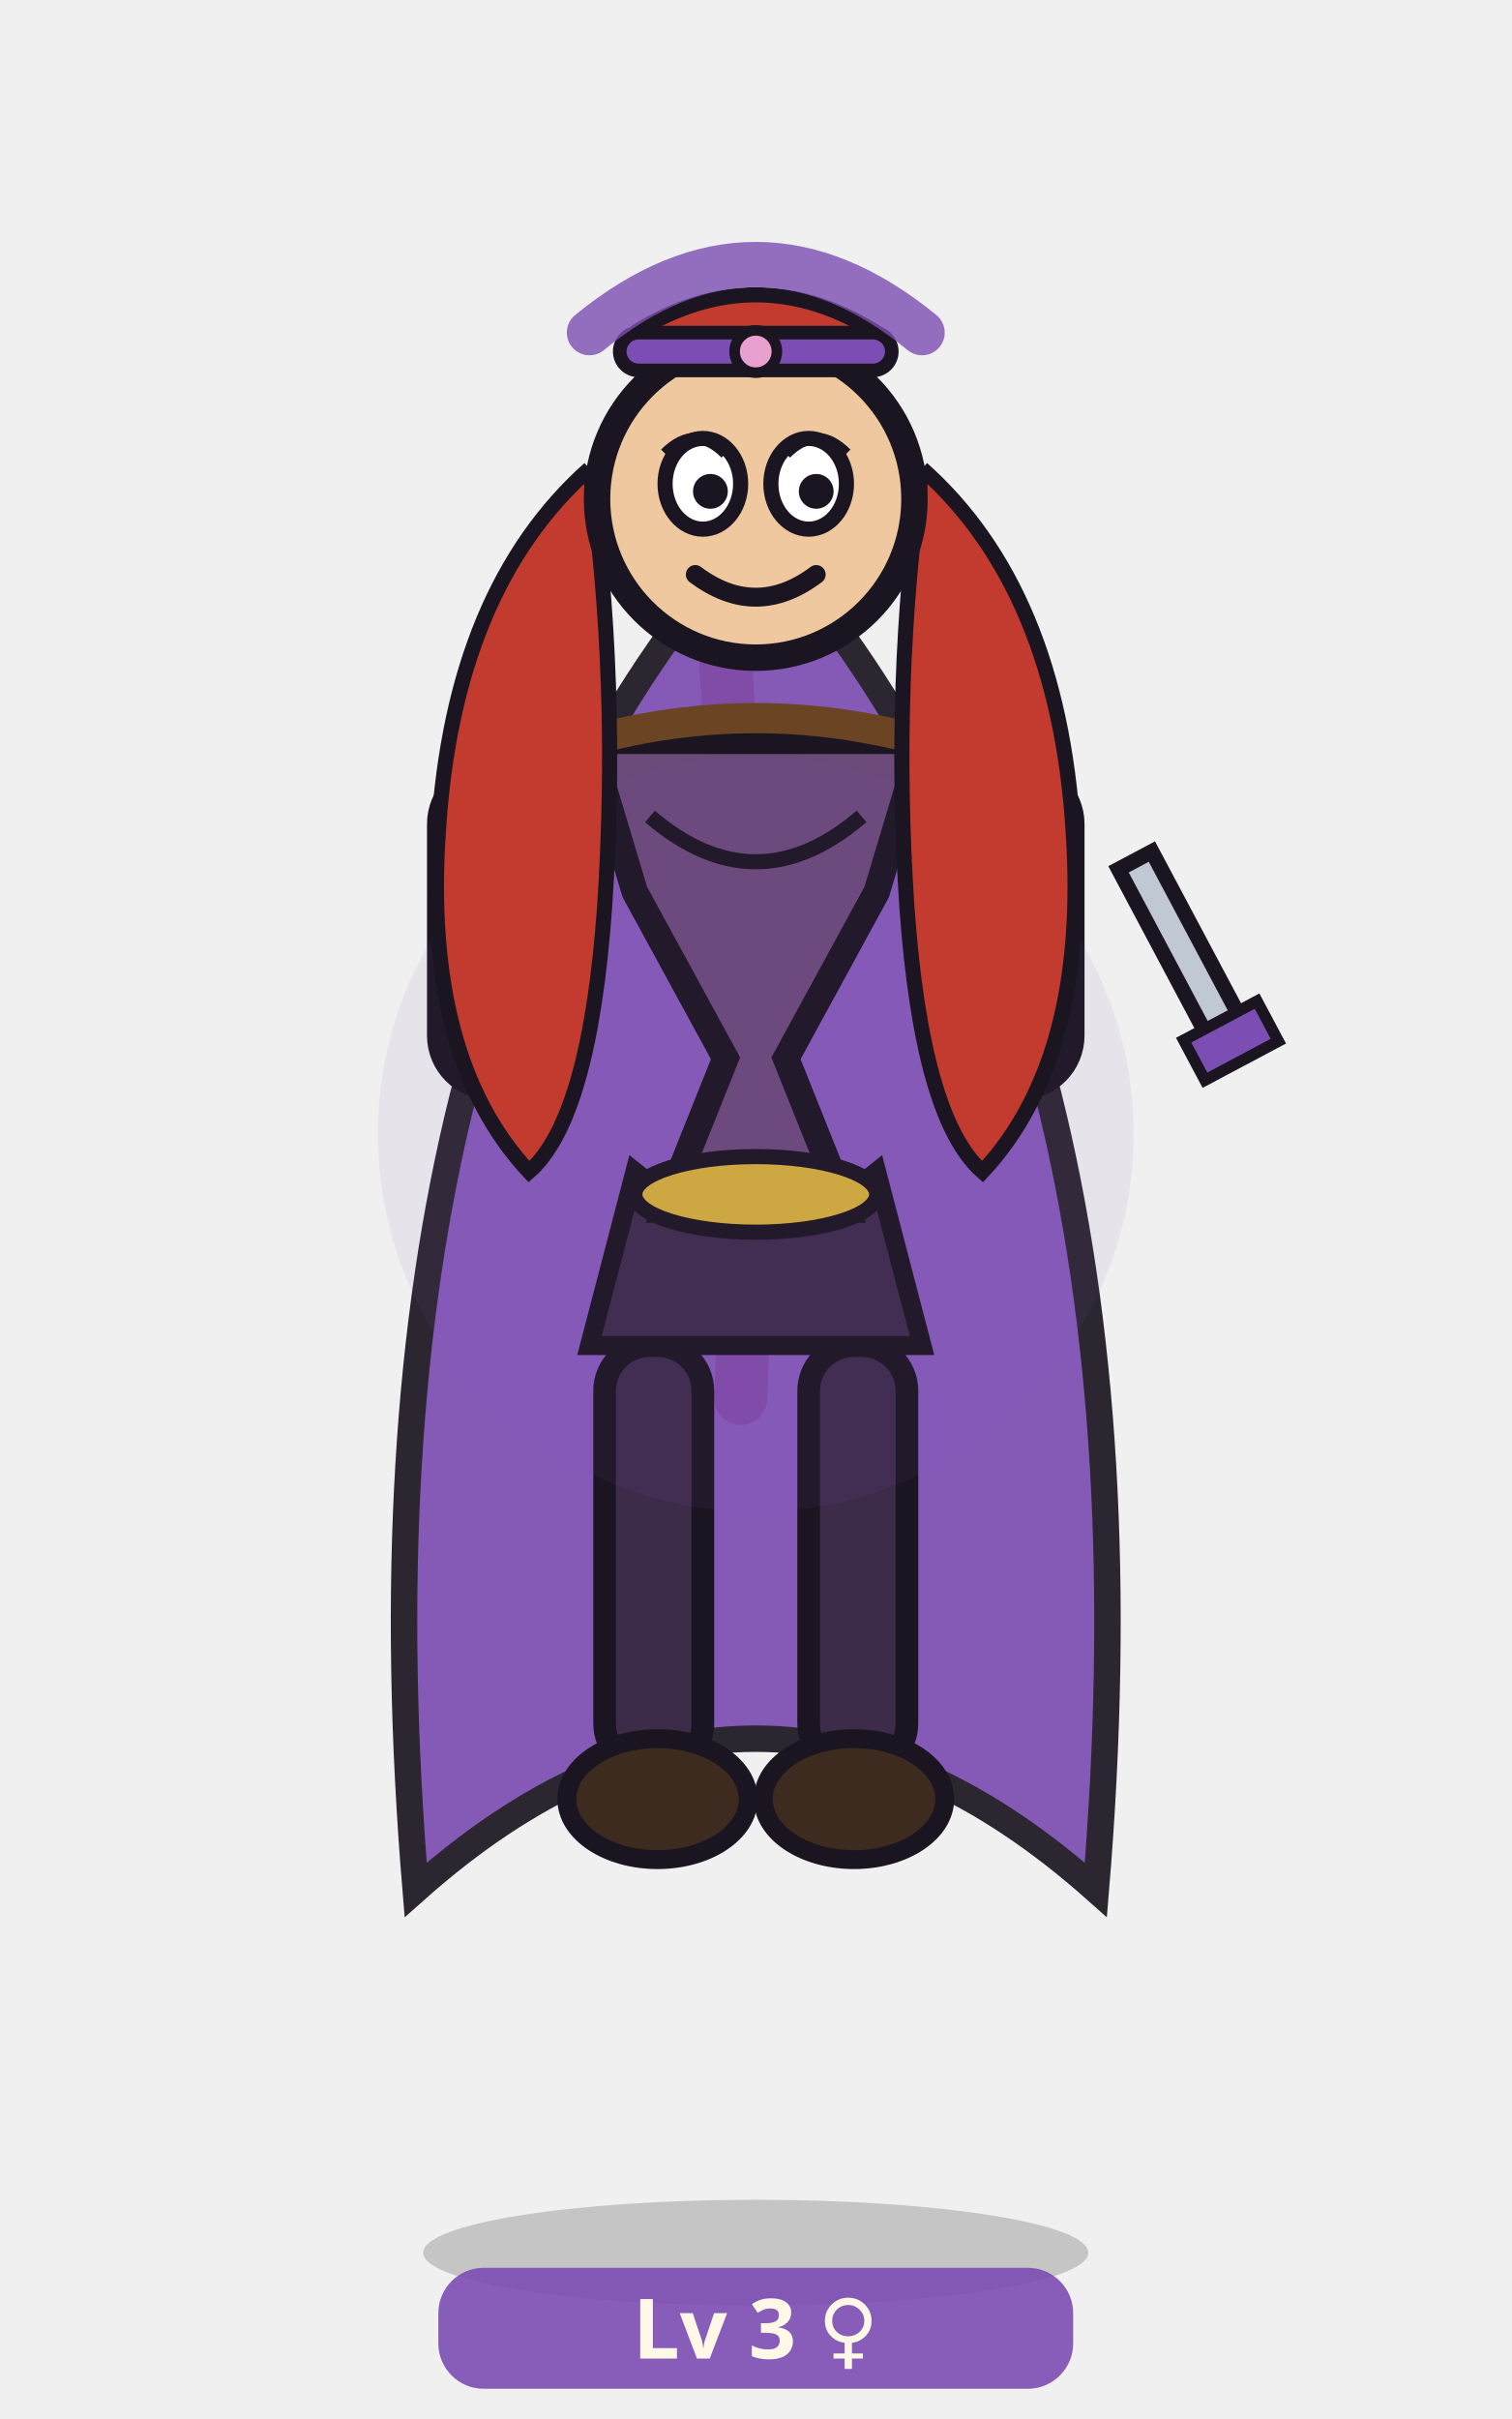
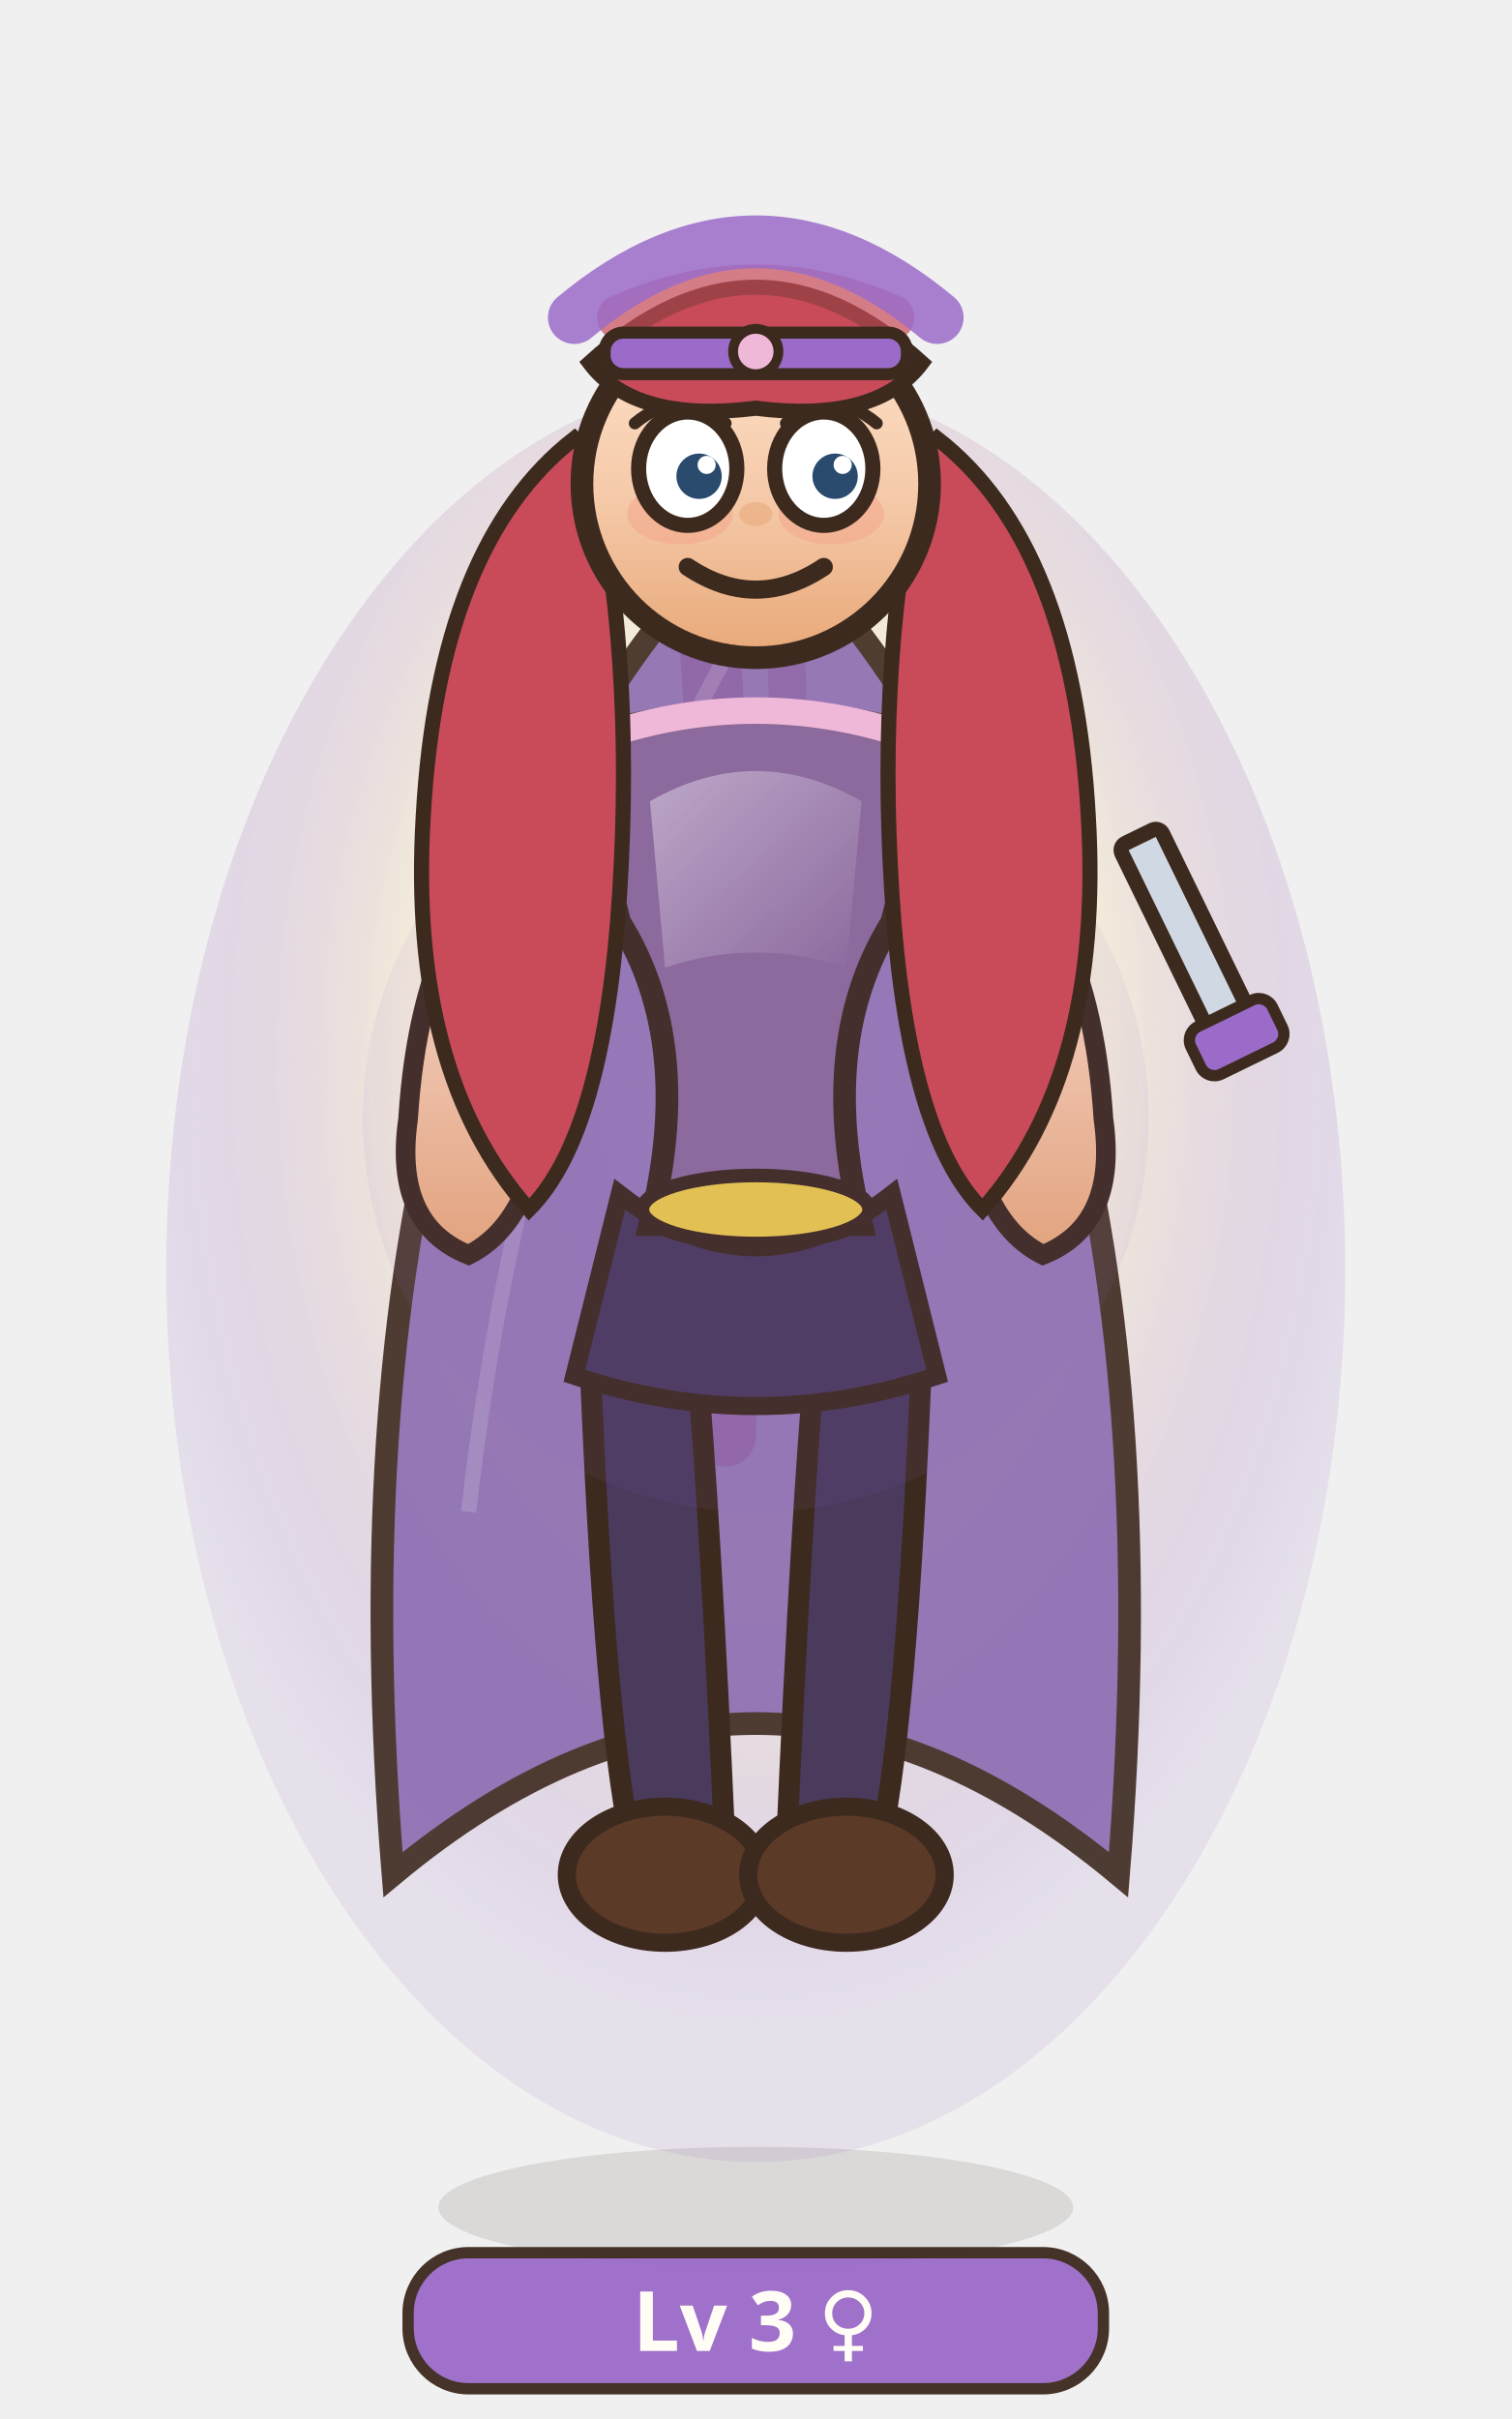
<svg xmlns="http://www.w3.org/2000/svg" viewBox="0 0 200 320" fill="none">
-   <path d="M96 88 Q100 140 98 185" fill="none" stroke="#C23B2E" stroke-width="7" stroke-linecap="round" />
-   <path d="M100 70 Q45 130 55 250 Q100 210 145 250 Q155 130 100 70" fill="#7C4DB2" stroke="#1a1520" stroke-width="3.5" opacity="0.92" />
-   <ellipse cx="100" cy="298" rx="44" ry="7" fill="#000" opacity="0.18" />
-   <rect x="80" y="178" width="13" height="56" rx="6" fill="#3D2B4A" stroke="#1a1520" stroke-width="3" />
-   <rect x="107" y="178" width="13" height="56" rx="6" fill="#3D2B4A" stroke="#1a1520" stroke-width="3" />
-   <ellipse cx="87" cy="238" rx="12" ry="8" fill="#3D2B1F" stroke="#1a1520" stroke-width="2.5" />
-   <ellipse cx="113" cy="238" rx="12" ry="8" fill="#3D2B1F" stroke="#1a1520" stroke-width="2.5" />
-   <path d="M84 155 Q100 168 116 155 L122 178 L78 178 Z" fill="#3D2B4A" stroke="#1a1520" stroke-width="2.5" />
-   <path d="M78 98 L122 98 L116 118 L104 140 L112 160 L88 160 L96 140 L84 118 Z" fill="#6B4A7A" stroke="#1a1520" stroke-width="3.5" />
-   <path d="M86 108 Q100 120 114 108" fill="#6B4A7A" stroke="#1a1520" stroke-width="2" />
-   <path d="M78 98 Q100 92 122 98" fill="none" stroke="#6B4423" stroke-width="4" stroke-linecap="round" />
-   <ellipse cx="100" cy="158" rx="16" ry="5" fill="#D4AF37" stroke="#1a1520" stroke-width="2" />
-   <rect x="58" y="102" width="14" height="42" rx="7" fill="#F0C8A0" stroke="#1a1520" stroke-width="3" />
-   <rect x="128" y="102" width="14" height="42" rx="7" fill="#F0C8A0" stroke="#1a1520" stroke-width="3" />
-   <g transform="translate(148,115) rotate(-28)">
-     <rect x="0" y="0" width="5" height="28" fill="#C0C8D4" stroke="#1a1520" stroke-width="2" />
-     <rect x="-3" y="24" width="11" height="6" fill="#7C4DB2" stroke="#1a1520" stroke-width="1.5" />
+   <defs>
+     <radialGradient id="bg" cx="50%" cy="38%" r="55%">
+       <stop offset="0%" stop-color="#FFF8E7" stop-opacity="0.95" />
+       <stop offset="55%" stop-color="#F5E6C8" stop-opacity="0.55" />
+       <stop offset="100%" stop-color="#9B6BC9" stop-opacity="0.12" />
+     </radialGradient>
+     <linearGradient id="skinG" x1="0" y1="0" x2="0" y2="1">
+       <stop offset="0%" stop-color="#FFE4CC" />
+       <stop offset="55%" stop-color="#F5C9A8" />
+       <stop offset="100%" stop-color="#E8A878" />
+     </linearGradient>
+     <linearGradient id="shine" x1="0" y1="0" x2="1" y2="1">
+       <stop offset="0%" stop-color="#fff" stop-opacity="0.45" />
+       <stop offset="100%" stop-color="#fff" stop-opacity="0" />
+     </linearGradient>
+   </defs>
+   <ellipse cx="100" cy="168" rx="78" ry="118" fill="url(#bg)" />
+   <path d="M94 86 Q98 150 96 190" fill="none" stroke="#C94B5A" stroke-width="8" stroke-linecap="round" />
+   <path d="M104 86 Q106 145 108 185" fill="none" stroke="#C94B5A" stroke-width="5" stroke-linecap="round" opacity="0.85" />
+   <path d="M100 68 Q42 125 52 248 Q100 208 148 248 Q158 125 100 68" fill="#8B6BB0" stroke="#3D2A1F" stroke-width="3" opacity="0.9" />
+   <path d="M100 80 Q70 130 62 200" fill="none" stroke="#fff" stroke-width="2" opacity="0.15" />
+   <ellipse cx="100" cy="292" rx="42" ry="8" fill="#3D2A1F" opacity="0.12" />
+   <path d="M78 178 Q80 230 84 246 L96 246 Q94 200 92 178 Z" fill="#4A3A5C" stroke="#3D2A1F" stroke-width="2.8" />
+   <path d="M108 178 Q106 200 104 246 L116 246 Q120 230 122 178 Z" fill="#4A3A5C" stroke="#3D2A1F" stroke-width="2.8" />
+   <ellipse cx="88" cy="248" rx="13" ry="9" fill="#5C3A28" stroke="#3D2A1F" stroke-width="2.4" />
+   <ellipse cx="112" cy="248" rx="13" ry="9" fill="#5C3A28" stroke="#3D2A1F" stroke-width="2.4" />
+   <path d="M82 158 Q100 172 118 158 L124 182 Q100 190 76 182 Z" fill="#4A3A5C" stroke="#3D2A1F" stroke-width="2.4" />
+   <path d="M76 98 Q100 90 124 98 L118 122 Q108 138 114 162 L86 162 Q92 138 82 122 Z" fill="#8B6A9A" stroke="#3D2A1F" stroke-width="3" />
+   <path d="M86 106 Q100 98 114 106 L112 128 Q100 124 88 128 Z" fill="url(#shine)" />
+   <path d="M78 98 Q100 90 122 98" fill="none" stroke="#F0B8D8" stroke-width="3.5" stroke-linecap="round" />
+   <ellipse cx="100" cy="160" rx="15" ry="4.5" fill="#E8C84A" stroke="#3D2A1F" stroke-width="1.8" />
+   <path d="M76 106 Q56 116 54 148 Q52 162 62 166 Q70 162 72 148 Q74 124 80 114 Z" fill="url(#skinG)" stroke="#3D2A1F" stroke-width="2.6" />
+   <path d="M124 106 Q144 116 146 148 Q148 162 138 166 Q130 162 128 148 Q126 124 120 114 Z" fill="url(#skinG)" stroke="#3D2A1F" stroke-width="2.6" />
+   <g transform="translate(148,112) rotate(-26)">
+     <rect x="0" y="0" width="6" height="30" rx="1" fill="#D0D8E4" stroke="#3D2A1F" stroke-width="2" />
+     <rect x="-3" y="26" width="12" height="7" rx="2" fill="#9B6BC9" stroke="#3D2A1F" stroke-width="1.5" />
  </g>
-   <circle cx="100" cy="150" r="50" fill="#7C4DB2" opacity="0.08" />
-   <path d="M78 62 Q60 78 58 110 Q56 140 70 155 Q78 148 80 120 Q82 90 78 62" fill="#C23B2E" stroke="#1a1520" stroke-width="2" />
-   <path d="M122 62 Q140 78 142 110 Q144 140 130 155 Q122 148 120 120 Q118 90 122 62" fill="#C23B2E" stroke="#1a1520" stroke-width="2" />
-   <circle cx="100" cy="66" r="21" fill="#F0C8A0" stroke="#1a1520" stroke-width="3.5" />
-   <ellipse cx="93" cy="64" rx="5" ry="6" fill="#fff" stroke="#1a1520" stroke-width="2" />
-   <ellipse cx="107" cy="64" rx="5" ry="6" fill="#fff" stroke="#1a1520" stroke-width="2" />
-   <circle cx="94" cy="65" r="2.3" fill="#1a1520" />
-   <circle cx="108" cy="65" r="2.3" fill="#1a1520" />
-   <path d="M88 60 Q92 56 96 60" stroke="#1a1520" stroke-width="1.5" fill="none" />
-   <path d="M104 60 Q108 56 112 60" stroke="#1a1520" stroke-width="1.5" fill="none" />
-   <path d="M92 76 Q100 82 108 76" stroke="#1a1520" stroke-width="2.5" fill="none" stroke-linecap="round" />
-   <path d="M84 44 Q100 34 116 44 Q110 48 100 46 Q90 48 84 44" fill="#C23B2E" stroke="#1a1520" stroke-width="2" />
-   <rect x="82" y="44" width="36" height="5" rx="2.5" fill="#7C4DB2" stroke="#1a1520" stroke-width="1.8" />
-   <circle cx="100" cy="46.5" r="2.8" fill="#E8A0D0" stroke="#1a1520" stroke-width="1.4" />
-   <path d="M78 44 Q100 26 122 44" fill="none" stroke="#7C4DB2" stroke-width="6" stroke-linecap="round" opacity="0.8" />
-   <rect x="58" y="300" width="84" height="16" rx="6" fill="#7C4DB2" opacity="0.9" />
-   <text x="100" y="312" text-anchor="middle" font-family="Verdana, sans-serif" font-size="11" font-weight="700" fill="#FFF8E7">Lv 3 ♀</text>
+   <circle cx="100" cy="148" r="52" fill="#9B6BC9" opacity="0.08" />
+   <path d="M76 58 Q58 72 56 108 Q54 142 70 160 Q80 150 82 118 Q84 86 78 60 Z" fill="#C94B5A" stroke="#3D2A1F" stroke-width="2" />
+   <path d="M124 58 Q142 72 144 108 Q146 142 130 160 Q120 150 118 118 Q116 86 122 60 Z" fill="#C94B5A" stroke="#3D2A1F" stroke-width="2" />
+   <circle cx="100" cy="64" r="23" fill="url(#skinG)" stroke="#3D2A1F" stroke-width="3" />
+   <ellipse cx="90" cy="68" rx="7" ry="4" fill="#F4A08A" opacity="0.45" />
+   <ellipse cx="110" cy="68" rx="7" ry="4" fill="#F4A08A" opacity="0.45" />
+   <ellipse cx="91" cy="62" rx="6.5" ry="7.5" fill="#fff" stroke="#3D2A1F" stroke-width="2" />
+   <ellipse cx="109" cy="62" rx="6.5" ry="7.5" fill="#fff" stroke="#3D2A1F" stroke-width="2" />
+   <circle cx="92.5" cy="63" r="3" fill="#2A4A6E" />
+   <circle cx="110.5" cy="63" r="3" fill="#2A4A6E" />
+   <circle cx="93.5" cy="61.5" r="1.2" fill="#fff" />
+   <circle cx="111.5" cy="61.5" r="1.2" fill="#fff" />
+   <path d="M84 56 Q90 51 96 56" stroke="#3D2A1F" stroke-width="1.6" fill="none" stroke-linecap="round" />
+   <path d="M104 56 Q110 51 116 56" stroke="#3D2A1F" stroke-width="1.6" fill="none" stroke-linecap="round" />
+   <ellipse cx="100" cy="68" rx="2.2" ry="1.6" fill="#E8A878" opacity="0.55" />
+   <path d="M91 75 Q100 81 109 75" stroke="#3D2A1F" stroke-width="2.4" fill="none" stroke-linecap="round" />
+   <path d="M78 48 Q100 28 122 48 Q116 56 100 54 Q84 56 78 48 Z" fill="#C94B5A" stroke="#3D2A1F" stroke-width="2" />
+   <path d="M82 42 Q100 34 118 42" fill="none" stroke="#C94B5A" stroke-width="6" stroke-linecap="round" opacity="0.7" />
+   <rect x="80" y="44" width="40" height="5.5" rx="2.5" fill="#9B6BC9" stroke="#3D2A1F" stroke-width="1.6" />
+   <circle cx="100" cy="46.5" r="3" fill="#F0B8D8" stroke="#3D2A1F" stroke-width="1.3" />
+   <path d="M76 42 Q100 22 124 42" fill="none" stroke="#9B6BC9" stroke-width="7" stroke-linecap="round" opacity="0.85" />
+   <rect x="54" y="298" width="92" height="18" rx="8" fill="#9B6BC9" stroke="#3D2A1F" stroke-width="1.5" opacity="0.95" />
+   <text x="100" y="311" text-anchor="middle" font-family="Verdana, sans-serif" font-size="11" font-weight="700" fill="#FFFDF5">Lv 3 ♀</text>
</svg>
